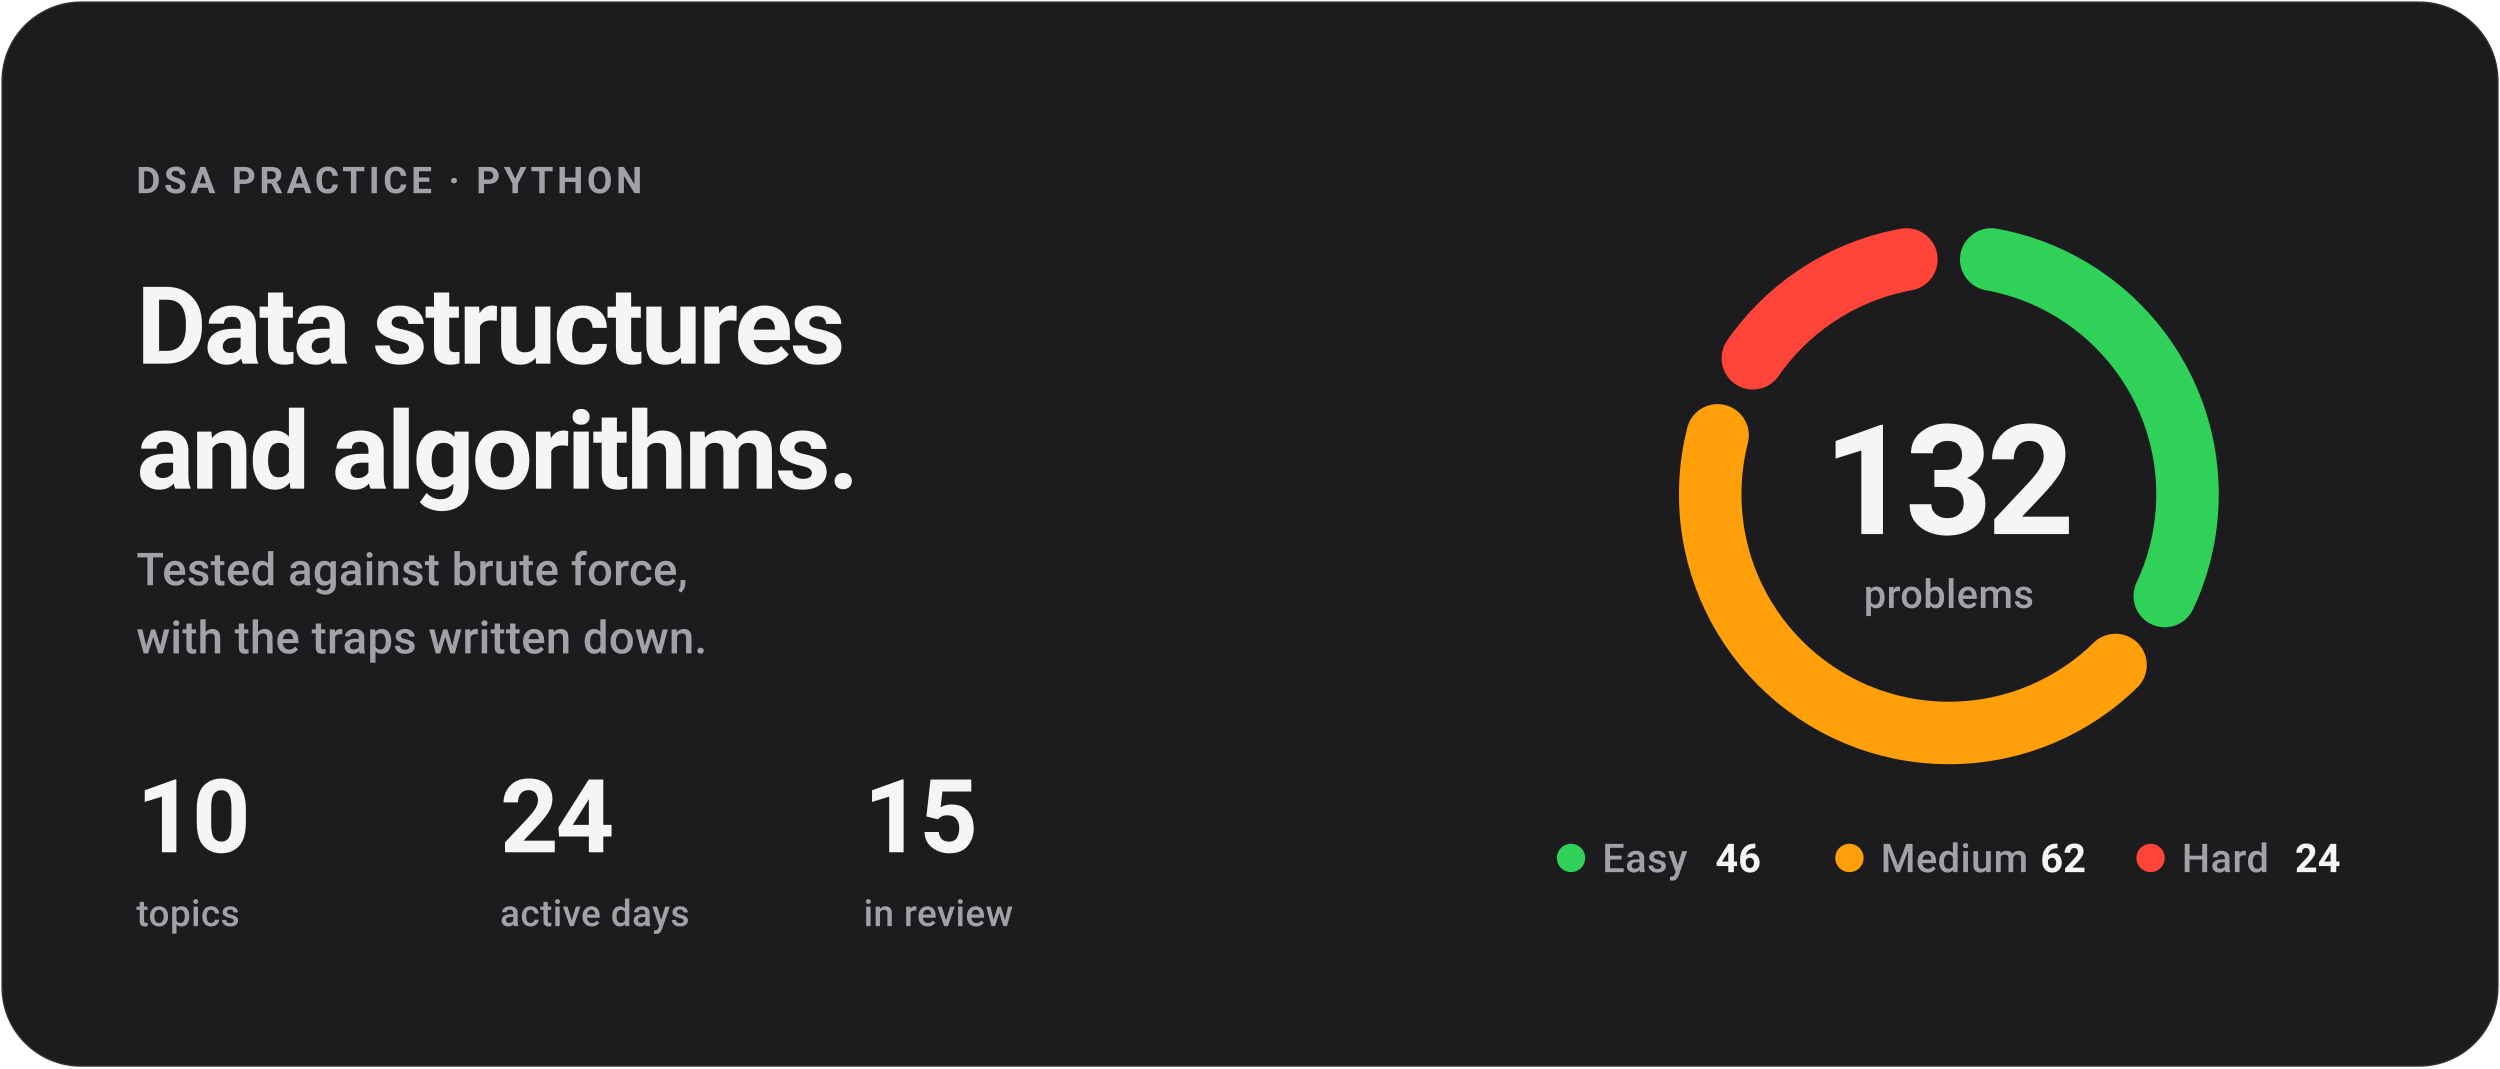
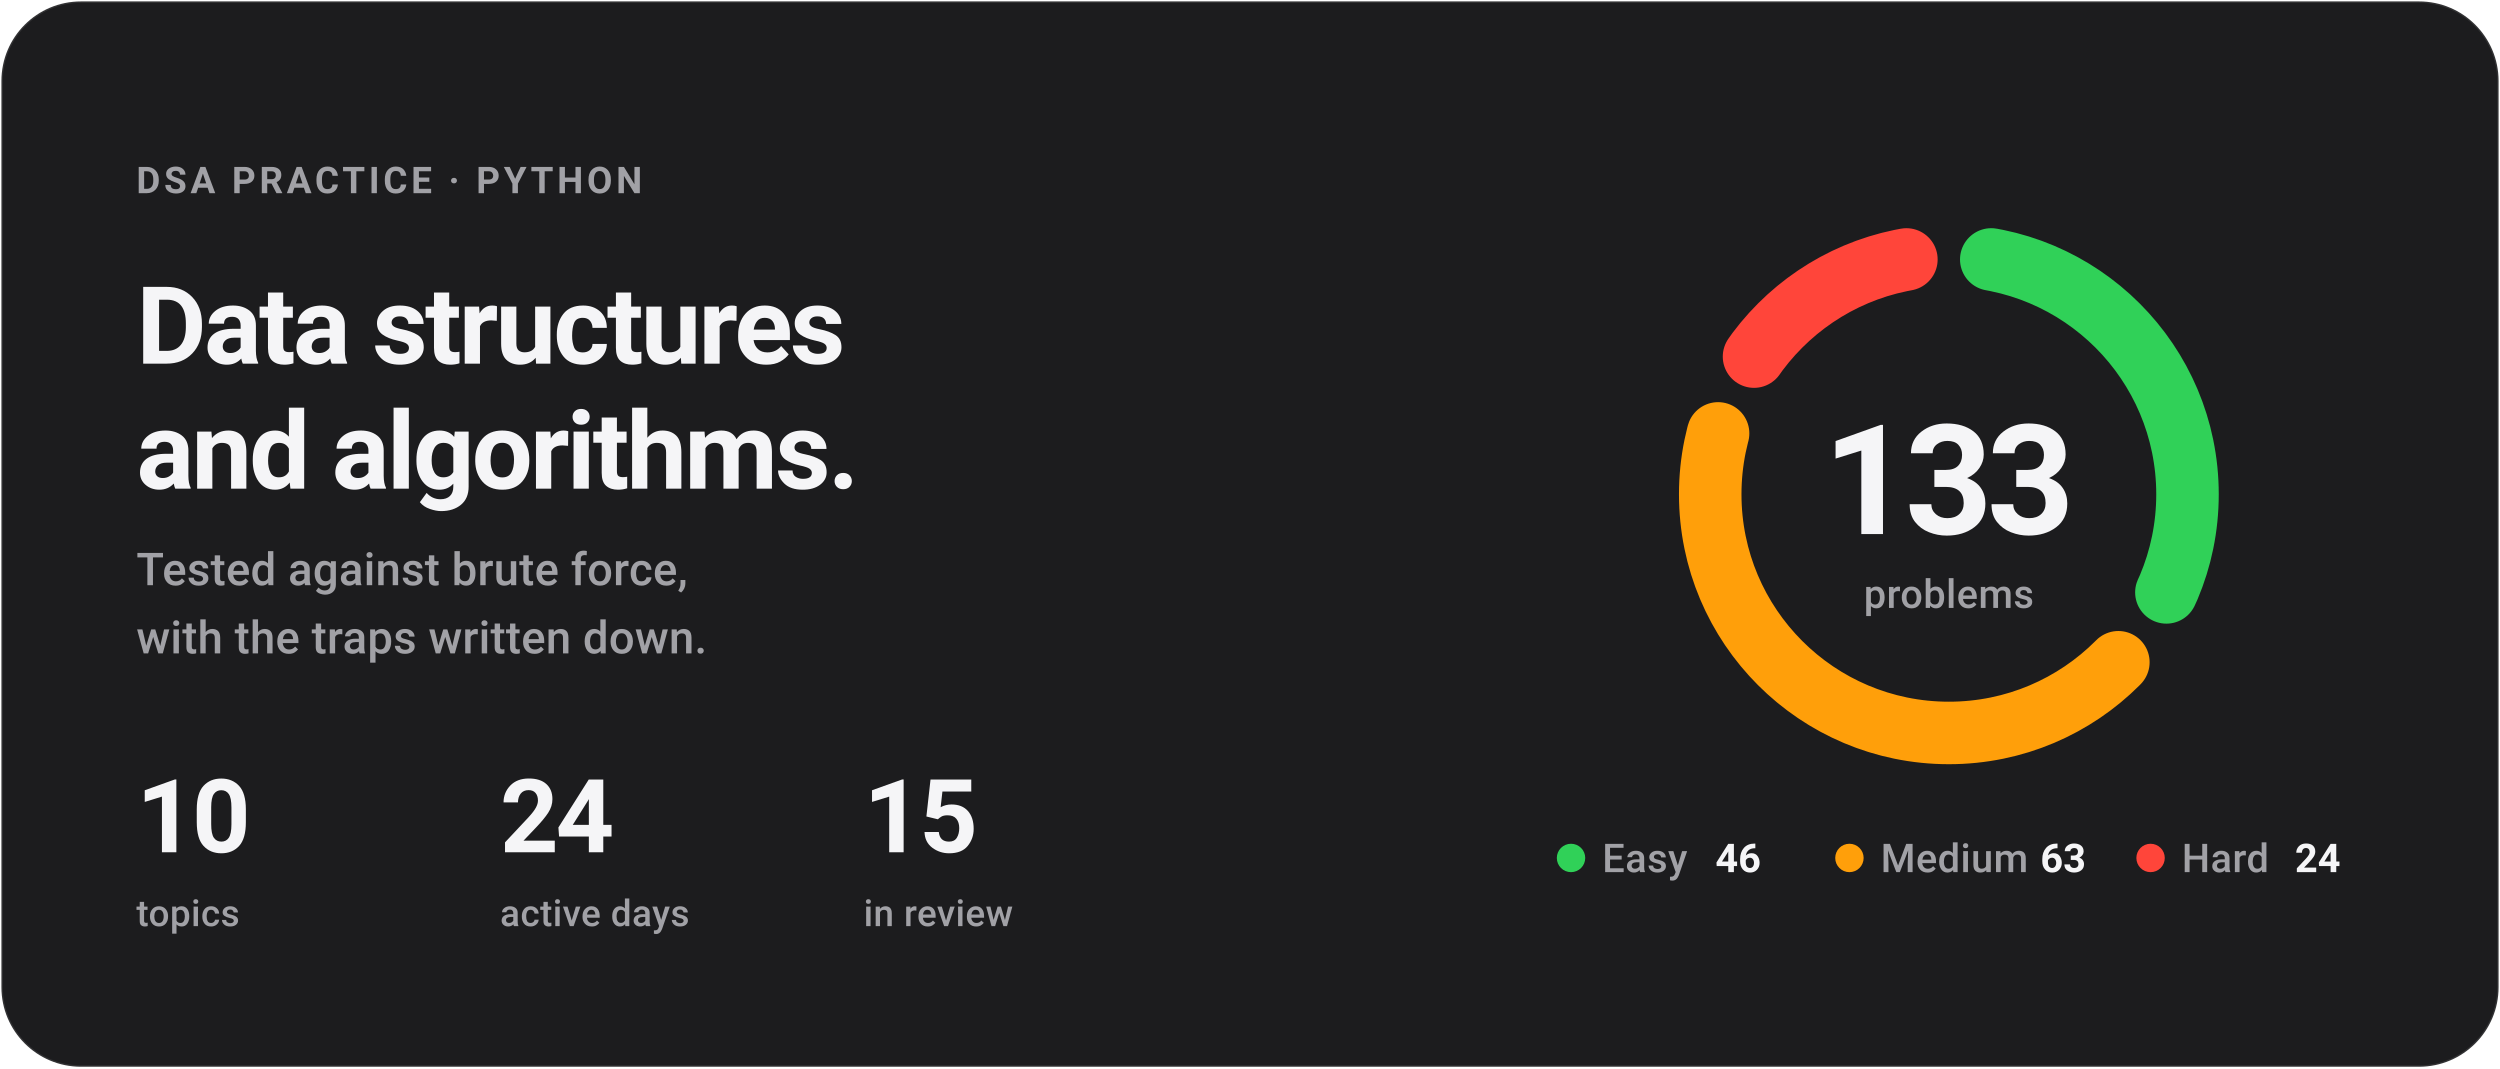
<svg xmlns="http://www.w3.org/2000/svg" width="880" height="376" viewBox="0 0 880 376" role="img" aria-labelledby="t d">
  <defs>
    <style>
text { font-family: -apple-system, BlinkMacSystemFont, "SF Pro Display", "SF Pro Text", "Segoe UI Variable Display", "Segoe UI", system-ui, Roboto, Helvetica, Arial, sans-serif; }
.num { font-variant-numeric: tabular-nums; }
@keyframes grow { from { transform: scaleX(0); } to { transform: scaleX(1); } }
@keyframes rise { from { transform: scaleY(0); } to { transform: scaleY(1); } }
@keyframes pop { from { opacity: 0; transform: scale(.92); } to { opacity: 1; transform: scale(1); } }
@keyframes fade { from { opacity: 0; transform: translateY(6px); } to { opacity: 1; transform: translateY(0); } }
.grow { transform-box: fill-box; transform-origin: 0% 50%; animation: grow .8s cubic-bezier(.22,1,.36,1) both; }
.rise { transform-box: fill-box; transform-origin: 50% 100%; animation: rise .8s cubic-bezier(.22,1,.36,1) both; }
.pop { transform-box: fill-box; transform-origin: 50% 50%; animation: pop .8s cubic-bezier(.22,1,.36,1) both; }
.fade { animation: fade .7s cubic-bezier(.22,1,.36,1) both; }
@media (prefers-reduced-motion: reduce) { .grow, .rise, .pop { transform-box: fill-box; transform-origin: 50% 50%; animation: pop .8s cubic-bezier(.22,1,.36,1) both; }
.fade { animation: none; } }
</style>
    <linearGradient id="acc" x1="0" y1="0" x2="1" y2="0">
      <stop offset="0" stop-color="#0A84FF" />
      <stop offset="1" stop-color="#64D2FF" />
    </linearGradient>
    <linearGradient id="accv" x1="0" y1="1" x2="0" y2="0">
      <stop offset="0" stop-color="#0A84FF" />
      <stop offset="1" stop-color="#64D2FF" />
    </linearGradient>
  </defs>
  <rect x="0.5" y="0.5" width="879" height="375" rx="28" fill="#1C1C1E" stroke="rgba(255,255,255,0.10)" />
  <text x="48" y="68" font-size="13" font-weight="600" fill="#A1A1A6" text-anchor="start" letter-spacing="0.1em">DSA PRACTICE  ·  PYTHON</text>
  <text x="48" y="128" font-size="38" font-weight="700" fill="#F5F5F7" text-anchor="start" letter-spacing="-0.025em" class="fade" style="animation-delay:0ms">Data structures</text>
  <text x="48" y="172" font-size="38" font-weight="700" fill="#F5F5F7" text-anchor="start" letter-spacing="-0.025em" class="fade" style="animation-delay:40ms">and algorithms.</text>
  <text x="48" y="206" font-size="16" font-weight="500" fill="#A1A1A6" text-anchor="start" letter-spacing="0.005em" class="fade" style="animation-delay:80ms">Tested against brute force,</text>
  <text x="48" y="230" font-size="16" font-weight="500" fill="#A1A1A6" text-anchor="start" letter-spacing="0.005em" class="fade" style="animation-delay:100ms">with the traps written down.</text>
  <text x="48" y="300" font-size="36" font-weight="650" fill="#F5F5F7" text-anchor="start" letter-spacing="-0.03em" class="num fade" style="animation-delay:140ms">10</text>
  <text x="48" y="326" font-size="13" font-weight="500" fill="#A1A1A6" text-anchor="start" letter-spacing="0.01em" class="fade" style="animation-delay:160ms">topics</text>
  <text x="176" y="300" font-size="36" font-weight="650" fill="#F5F5F7" text-anchor="start" letter-spacing="-0.03em" class="num fade" style="animation-delay:200ms">24</text>
  <text x="176" y="326" font-size="13" font-weight="500" fill="#A1A1A6" text-anchor="start" letter-spacing="0.01em" class="fade" style="animation-delay:220ms">active days</text>
  <text x="304" y="300" font-size="36" font-weight="650" fill="#F5F5F7" text-anchor="start" letter-spacing="-0.03em" class="num fade" style="animation-delay:260ms">15</text>
  <text x="304" y="326" font-size="13" font-weight="500" fill="#A1A1A6" text-anchor="start" letter-spacing="0.01em" class="fade" style="animation-delay:280ms">in review</text>
  <g class="pop" style="animation-delay:80ms">
-     <circle cx="686" cy="174" r="84" fill="none" stroke="#30D158" stroke-width="22" stroke-linecap="round" stroke-dasharray="153.93 527.79" stroke-dashoffset="-15.00" transform="rotate(-90 686 174)" />
-     <circle cx="686" cy="174" r="84" fill="none" stroke="#FF9F0A" stroke-width="22" stroke-linecap="round" stroke-dasharray="217.90 527.79" stroke-dashoffset="-198.93" transform="rotate(-90 686 174)" />
-     <circle cx="686" cy="174" r="84" fill="none" stroke="#FF453A" stroke-width="22" stroke-linecap="round" stroke-dasharray="65.96 527.79" stroke-dashoffset="-446.83" transform="rotate(-90 686 174)" />
+     <circle cx="686" cy="174" r="84" fill="none" stroke="#30D158" stroke-width="22" stroke-linecap="round" stroke-dasharray="152.54 527.79" stroke-dashoffset="-15.00" transform="rotate(-90 686 174)" />
+     <circle cx="686" cy="174" r="84" fill="none" stroke="#FF9F0A" stroke-width="22" stroke-linecap="round" stroke-dasharray="220.00 527.79" stroke-dashoffset="-197.54" transform="rotate(-90 686 174)" />
+     <circle cx="686" cy="174" r="84" fill="none" stroke="#FF453A" stroke-width="22" stroke-linecap="round" stroke-dasharray="65.24 527.79" stroke-dashoffset="-447.55" transform="rotate(-90 686 174)" />
  </g>
-   <text x="686" y="188" font-size="54" font-weight="700" fill="#F5F5F7" text-anchor="middle" letter-spacing="-0.04em" class="num fade" style="animation-delay:0ms">132</text>
+   <text x="686" y="188" font-size="54" font-weight="700" fill="#F5F5F7" text-anchor="middle" letter-spacing="-0.04em" class="num fade" style="animation-delay:0ms">133</text>
  <text x="686" y="214" font-size="14" font-weight="500" fill="#A1A1A6" text-anchor="middle" letter-spacing="0.01em" class="fade" style="animation-delay:60ms">problems</text>
  <circle cx="553" cy="302" r="5" fill="#30D158" />
  <text x="564" y="307" font-size="14" font-weight="500" fill="#A1A1A6" text-anchor="start" letter-spacing="0.01em">Easy</text>
  <text x="603.8" y="307" font-size="14" font-weight="650" fill="#F5F5F7" text-anchor="start" letter-spacing="0.0em" class="num">46</text>
  <circle cx="651" cy="302" r="5" fill="#FF9F0A" />
  <text x="662" y="307" font-size="14" font-weight="500" fill="#A1A1A6" text-anchor="start" letter-spacing="0.01em">Medium</text>
-   <text x="718.2" y="307" font-size="14" font-weight="650" fill="#F5F5F7" text-anchor="start" letter-spacing="0.0em" class="num">62</text>
+   <text x="718.2" y="307" font-size="14" font-weight="650" fill="#F5F5F7" text-anchor="start" letter-spacing="0.0em" class="num">63</text>
  <circle cx="757" cy="302" r="5" fill="#FF453A" />
  <text x="768" y="307" font-size="14" font-weight="500" fill="#A1A1A6" text-anchor="start" letter-spacing="0.01em">Hard</text>
  <text x="807.8" y="307" font-size="14" font-weight="650" fill="#F5F5F7" text-anchor="start" letter-spacing="0.0em" class="num">24</text>
</svg>
